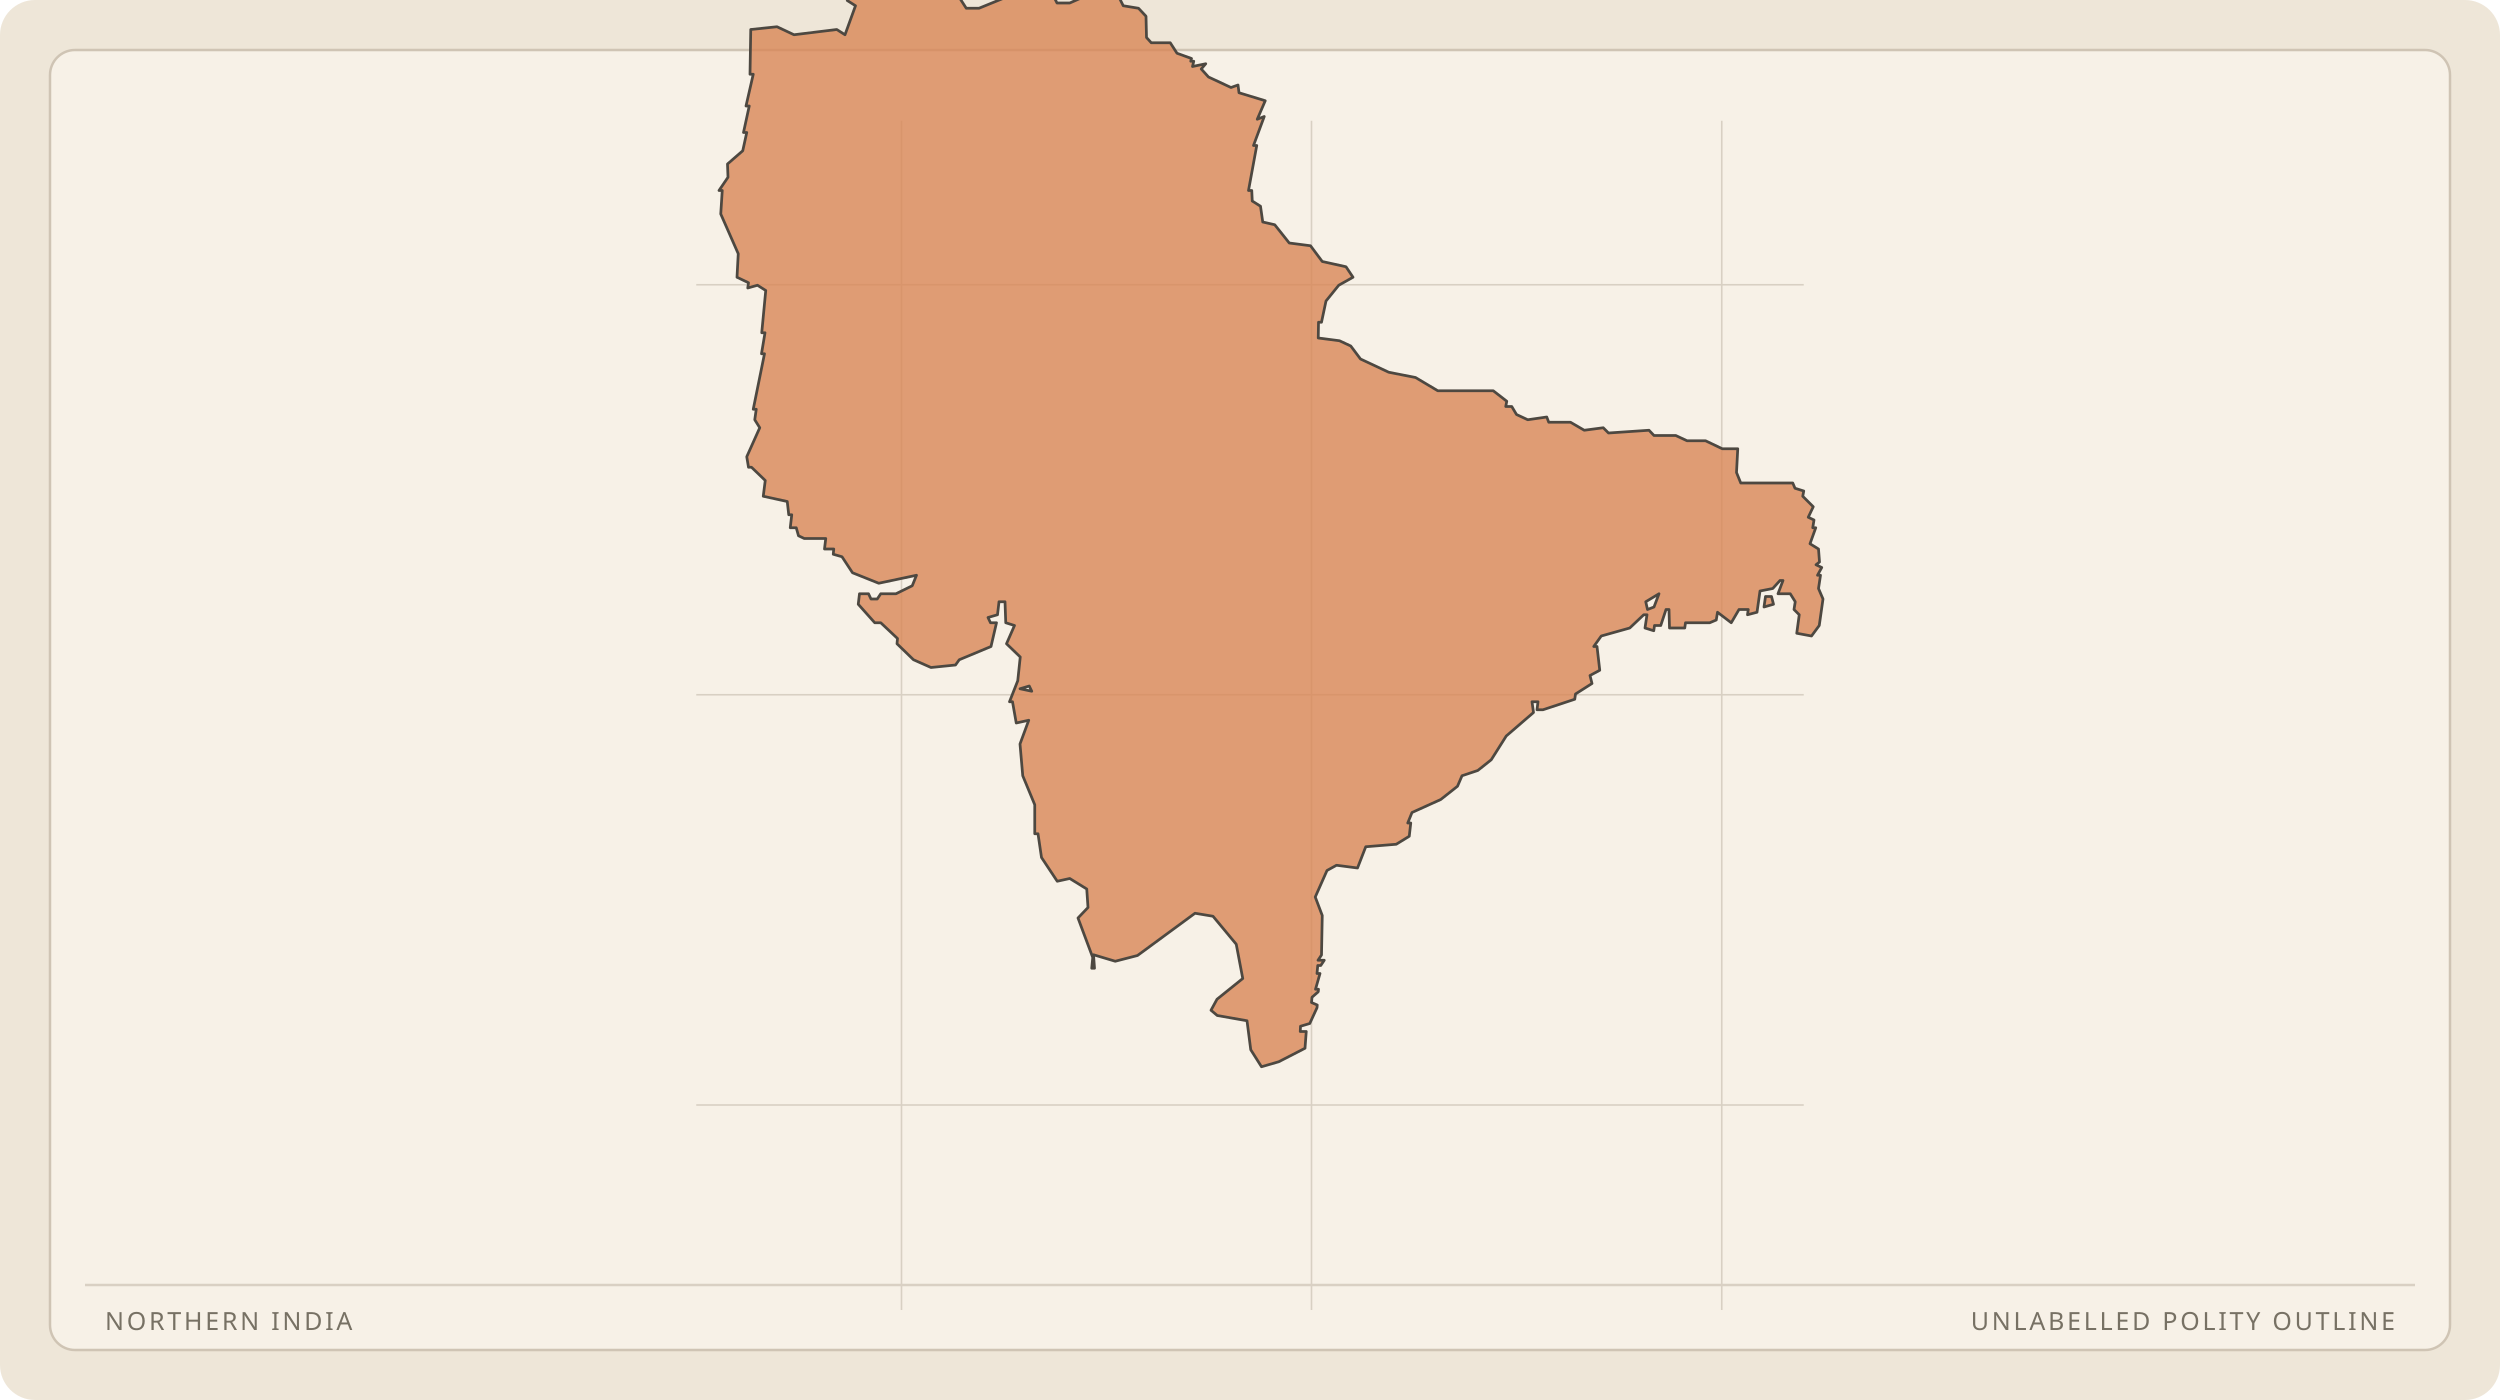
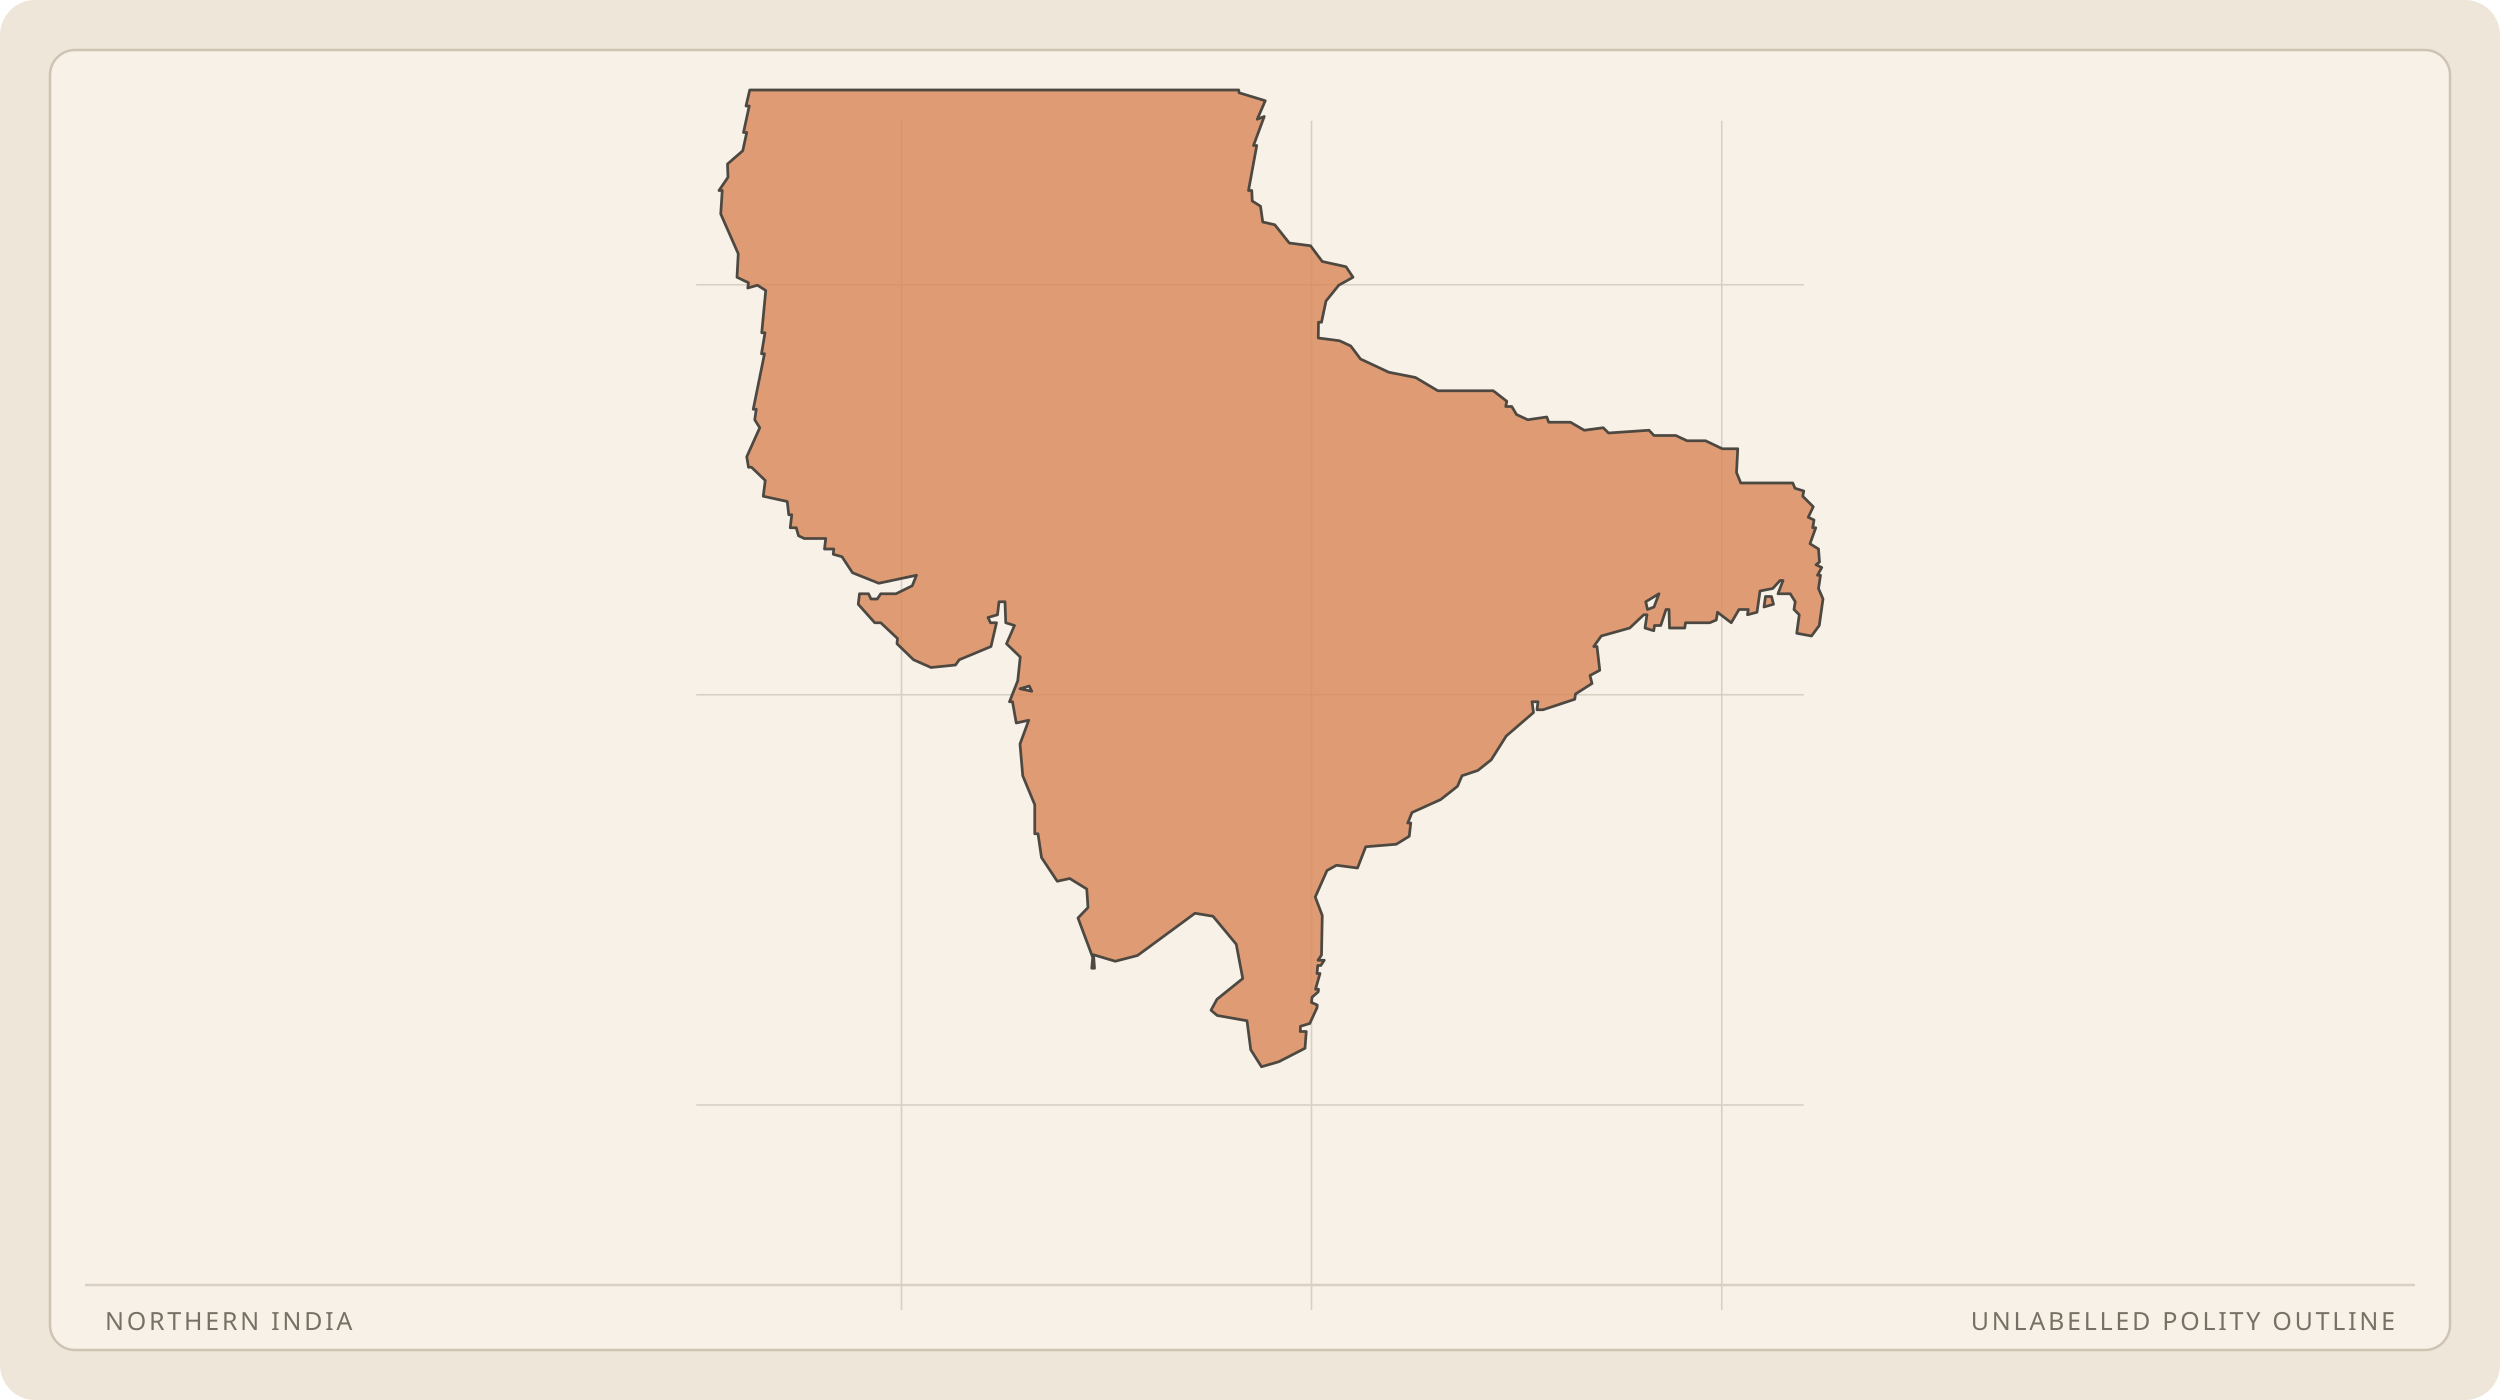
<svg xmlns="http://www.w3.org/2000/svg" viewBox="0 0 1000 560" role="img" aria-labelledby="map-title map-description">
  <rect width="1000" height="560" rx="14" fill="#eee6d8" />
  <rect x="20" y="20" width="960" height="520" rx="10" fill="#f7f1e7" stroke="#cfc4b4" stroke-width="1" />
  <path d="M360.6,524L360.6,48.3M524.6,524L524.6,48.3M688.7,524L688.7,48.3M278.5,442L319.6,442L360.6,442L401.6,442L442.6,442L483.6,442L524.6,442L565.6,442L606.6,442L647.6,442L688.7,442L721.5,442M278.5,277.9L319.6,277.9L360.6,277.9L401.6,277.9L442.6,277.9L483.6,277.9L524.6,277.9L565.6,277.9L606.6,277.9L647.6,277.9L688.7,277.9L721.5,277.9M278.5,113.9L319.6,113.9L360.6,113.9L401.6,113.9L442.6,113.9L483.6,113.9L524.6,113.9L565.6,113.9L606.6,113.9L647.6,113.9L688.7,113.9L721.5,113.9" fill="none" stroke="#d8d0c3" stroke-width="0.65" />
  <g>
-     <path d="M708.6,238.6L709.4,241.7L705.6,242.8L706.2,238.6ZM365.4,263.9L358.8,257.5L359,255.4L352.3,249.1L349.9,249.1L343.3,241.7L343.8,237.5L347.4,237.5L348.4,239.6L350.9,239.6L352.3,237.5L358.4,237.5L364.9,234.3L366.6,230.1L351.5,233.3L341,229.1L336.8,222.7L333.3,221.7L333.5,219.6L329.8,219.6L330.3,215.4L321.7,215.4L319.4,214.3L318.5,211.1L316.1,211.1L316.7,205.9L315.5,205.9L314.9,200.6L305.3,198.5L306.1,192.2L300.6,186.9L299.4,186.9L298.7,182.7L303.9,171.1L301.9,167.9L302.5,163.7L301.3,163.7L305.8,141.5L304.6,141.5L306,133.1L304.7,133.1L306.3,116.2L303,114.1L299.1,115.2L299.4,113.1L294.8,110.9L295.3,101.5L288.3,85.6L288.9,76.2L287.6,76.2L291.2,70.9L291,65.6L297.1,60.3L298.7,53L297.4,53L299.7,42.4L298.4,42.4L301.3,29.7L300,29.7L300.3,11.8L310.8,10.7L317.6,13.9L334.7,11.8L338,13.9L342.2,2.3L338.9,0.2L339.4,-2L335.6,-2L336.1,-4.1L344.3,-6.2L346.1,-3L349.9,-3L353.1,-10.4L361.8,-9.4L364.9,-11.5L363.2,-14.6L364.1,-17.8L372.3,-24.2L380,-24.2L382.9,-21L381.5,-15.7L386.3,-14.6L383.8,-0.9L386.5,3.3L391.6,3.3L404.6,-2L409.6,-6.2L420.7,-9.4L422.6,-7.2L421.2,-2L422.8,1.2L427.9,1.2L435.2,-2L447.7,-0.9L449.3,2.3L455.4,3.3L458.4,6.5L458.6,15L460.5,17.1L468.1,17.1L470.8,21.3L476.6,23.4L476.3,24.5L477.5,24.5L477,26.6L482.3,25.5L480.5,27.6L483.4,30.8L492.4,35L495.2,34L495.6,37.1L506.1,40.3L502.9,47.7L505.7,46.6L501.4,58.2L502.7,58.2L499.4,76.2L500.7,76.2L500.9,80.4L504.2,82.5L505.1,88.8L509.9,89.9L515.7,97.2L524.2,98.3L528.9,104.6L538.4,106.7L541.2,110.9L535.5,114.1L530.4,120.4L528.6,128.9L527.4,128.9L527.3,135.2L535.8,136.3L540.3,138.4L544.2,143.6L555.5,148.9L566.2,151L575.1,156.3L597.3,156.3L602.7,160.5L602.3,162.6L604.7,162.6L606.6,165.8L611.1,167.9L618.7,166.8L619.5,168.9L628.2,168.9L633.7,172.1L641.3,171.1L643.4,173.2L659.6,172.1L661.6,174.2L670.3,174.2L674.8,176.3L682.2,176.3L688.9,179.5L695.1,179.5L694.6,189L696.3,193.2L717.1,193.2L718,195.3L721.5,196.4L721.1,198.5L725.3,202.7L723.3,206.9L725.6,208L725.1,211.1L726.3,211.1L724,217.5L727.4,219.6L727.8,224.8L726.4,225.9L728.7,227L727,230.1L728.2,230.1L727.4,235.4L729.2,239.6L727.7,250.2L724.6,254.4L718.7,253.3L719.7,245.9L717.6,243.8L718.1,240.7L716.1,237.5L711.2,237.5L713.2,232.2L712,232.2L709.1,235.4L704,236.4L702.8,244.9L699,245.9L699.3,243.8L695.6,243.8L692.5,249.1L687,244.9L686.5,248L683.9,249.1L674.2,249.1L673.9,251.2L667.8,251.2L667.6,243.8L666.4,243.8L664.3,250.2L661.8,250.2L661.5,252.3L658,251.2L658.8,245.9L657.5,245.9L651.9,251.2L640.5,254.4L637.5,258.6L638.8,258.6L639.9,268.1L636,270.2L636.8,273.4L630.2,277.6L629.9,279.7L617.2,283.9L614.8,283.9L615.2,280.7L612.8,280.7L613.4,285L602.5,294.4L596.5,303.9L591.1,308.2L584.8,310.3L583,314.5L576.3,319.8L564.8,325L563.1,329.2L564.3,329.2L563.7,334.5L558.5,337.7L546.3,338.7L543,347.2L534.6,346.1L530.8,348.2L526.1,358.8L528.9,366.2L528.6,382L527.2,384.1L529.7,384.1L528.3,386.2L527.1,386.2L526.8,389.4L528,389.4L526.2,395.7L527.4,395.7L527.3,396.7L524.8,398.9L524.6,401L526.9,402L526.8,403.1L523.9,409.4L520.2,410.5L520.1,412.6L522.5,412.6L522,419.3L511.5,424.7L504.6,426.7L500.3,419.9L498.8,408.3L486.9,406.2L484.4,404.1L486.8,399.7L497.1,391.4L494.5,377.7L485.2,366.5L478,365.3L455,382.2L446.1,384.5L437.4,381.9L437.8,387.3L436.7,387.3L437.1,383L431.2,367.2L435.2,363L434.7,355.6L427.9,351.4L422.9,352.5L416.6,343L415.2,333.5L413.9,333.5L413.9,321.9L409.1,310.3L408,297.6L411.5,288.1L406.5,289.2L405,280.7L403.8,280.7L407.1,272.3L408.1,262.8L402.6,257.5L405.8,250.2L402.3,249.1L402,240.7L399.6,240.7L399,245.9L395.2,247L396.2,249.1L398.6,249.1L396.4,258.6L383.7,263.9L382.2,266L372.4,267ZM659,243.8L661.6,242.8L663.6,237.5L658.3,240.7ZM412.7,276.5L411.7,274.4L408,275.5Z" fill="#d88454" fill-opacity="0.78" stroke="#4d4841" stroke-width="1.1" stroke-linejoin="round" />
+     <path d="M708.6,238.6L709.4,241.7L705.6,242.8L706.2,238.6ZM659,243.8L661.6,242.8L663.6,237.5L658.3,240.7ZM412.7,276.5L411.7,274.4L408,275.5ZM495.5,36L495.6,37.1L506.1,40.3L502.9,47.7L505.7,46.6L501.4,58.2L502.7,58.2L499.4,76.2L500.7,76.2L500.9,80.4L504.2,82.5L505.1,88.8L509.9,89.9L515.7,97.2L524.2,98.3L528.9,104.6L538.4,106.7L541.2,110.9L535.5,114.1L530.4,120.4L528.6,128.9L527.4,128.9L527.3,135.2L535.8,136.3L540.3,138.4L544.2,143.6L555.5,148.9L566.2,151L575.1,156.3L597.3,156.3L602.7,160.5L602.3,162.6L604.7,162.6L606.6,165.8L611.1,167.9L618.7,166.8L619.5,168.9L628.2,168.9L633.7,172.1L641.3,171.1L643.4,173.2L659.6,172.1L661.6,174.2L670.3,174.2L674.8,176.3L682.2,176.3L688.9,179.5L695.1,179.5L694.6,189L696.3,193.2L717.1,193.2L718,195.3L721.5,196.4L721.1,198.5L725.3,202.7L723.3,206.9L725.6,208L725.1,211.1L726.3,211.1L724,217.5L727.4,219.6L727.8,224.8L726.4,225.9L728.7,227L727,230.1L728.2,230.1L727.4,235.4L729.2,239.6L727.7,250.2L724.6,254.4L718.7,253.3L719.7,245.9L717.6,243.8L718.1,240.7L716.1,237.5L711.2,237.5L713.2,232.2L712,232.2L709.1,235.4L704,236.4L702.8,244.9L699,245.9L699.3,243.8L695.6,243.8L692.5,249.1L687,244.9L686.5,248L683.9,249.1L674.2,249.1L673.9,251.2L667.8,251.2L667.6,243.8L666.4,243.8L664.3,250.2L661.8,250.2L661.5,252.3L658,251.2L658.8,245.9L657.5,245.9L651.9,251.2L640.5,254.4L637.5,258.6L638.8,258.6L639.9,268.1L636,270.2L636.8,273.4L630.2,277.6L629.9,279.7L617.2,283.9L614.8,283.9L615.2,280.7L612.8,280.7L613.4,285L602.5,294.4L596.5,303.9L591.1,308.2L584.8,310.3L583,314.5L576.3,319.8L564.8,325L563.1,329.2L564.3,329.2L563.7,334.5L558.5,337.7L546.3,338.7L543,347.2L534.6,346.1L530.8,348.2L526.1,358.8L528.9,366.2L528.6,382L527.2,384.1L529.7,384.1L528.3,386.2L527.1,386.2L526.8,389.4L528,389.4L526.2,395.7L527.4,395.7L527.3,396.7L524.8,398.9L524.6,401L526.9,402L526.8,403.1L523.9,409.4L520.2,410.5L520.1,412.6L522.5,412.6L522,419.3L511.5,424.7L504.6,426.7L500.3,419.9L498.8,408.3L486.9,406.2L484.4,404.1L486.8,399.7L497.1,391.4L494.5,377.7L485.2,366.5L478,365.3L455,382.2L446.1,384.5L437.4,381.9L437.8,387.3L436.7,387.3L437.1,383L431.2,367.2L435.2,363L434.7,355.6L427.9,351.4L422.9,352.5L416.6,343L415.2,333.5L413.9,333.5L413.9,321.9L409.1,310.3L408,297.6L411.5,288.1L406.5,289.2L405,280.7L403.8,280.7L407.1,272.3L408.1,262.8L402.6,257.5L405.8,250.2L402.3,249.1L402,240.7L399.6,240.7L399,245.9L395.2,247L396.2,249.1L398.6,249.1L396.4,258.6L383.7,263.9L382.2,266L372.4,267L365.4,263.9L365.4,263.9L358.8,257.5L359,255.4L352.3,249.1L349.9,249.1L343.3,241.7L343.8,237.5L347.4,237.5L348.4,239.6L350.9,239.6L352.3,237.5L358.4,237.5L364.9,234.3L366.6,230.1L351.5,233.3L341,229.1L336.8,222.7L333.3,221.7L333.5,219.6L329.8,219.6L330.3,215.4L321.7,215.4L319.4,214.3L318.5,211.1L316.1,211.1L316.7,205.9L315.5,205.9L314.9,200.6L305.3,198.5L306.1,192.2L300.6,186.9L299.4,186.9L298.7,182.7L303.9,171.1L301.9,167.9L302.5,163.7L301.3,163.7L305.8,141.5L304.6,141.5L306,133.1L304.7,133.1L306.3,116.2L303,114.1L299.1,115.2L299.4,113.1L294.8,110.9L295.3,101.5L288.3,85.6L288.9,76.2L287.6,76.2L291.2,70.9L291,65.6L297.1,60.3L298.7,53L297.4,53L299.7,42.4L298.4,42.4L299.9,36L495.5,36Z" fill="#d88454" fill-opacity="0.78" stroke="#4d4841" stroke-width="1.1" stroke-linejoin="round" />
  </g>
  <path d="M34 514H966" stroke="#d9d0c3" stroke-width="1" />
  <text x="42" y="532" fill="#777164" font-family="system-ui, sans-serif" font-size="10" letter-spacing="1.1">NORTHERN INDIA</text>
  <text x="958" y="532" fill="#777164" font-family="system-ui, sans-serif" font-size="10" text-anchor="end" letter-spacing="1.1">UNLABELLED POLITY OUTLINE</text>
</svg>
